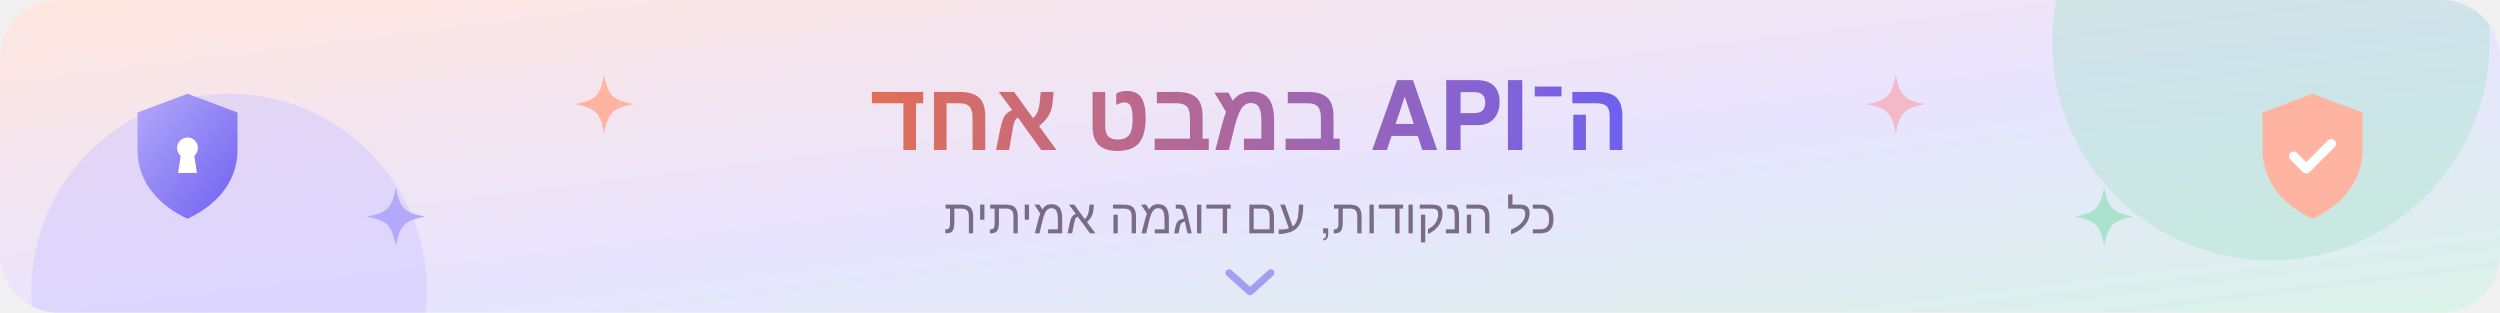
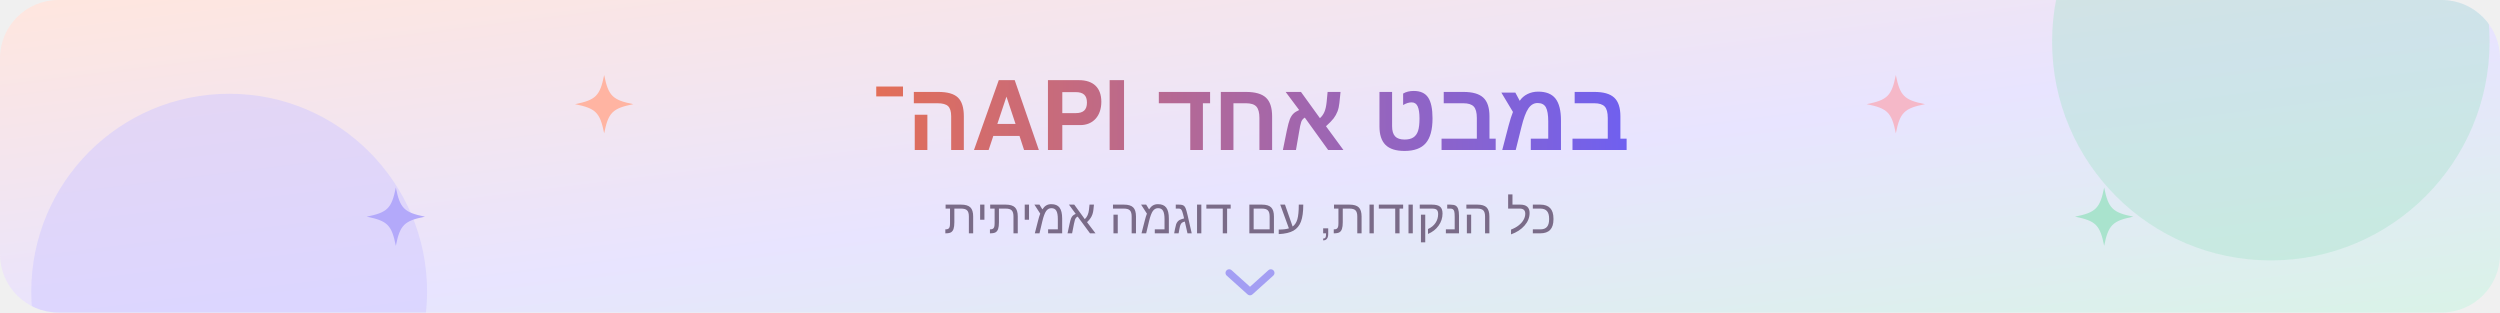
<svg xmlns="http://www.w3.org/2000/svg" viewBox="0 0 1200 150" width="1200" height="150" role="img" aria-label="ה־API במבט אחד">
  <defs>
    <linearGradient id="bg" x1="0" y1="0" x2="1" y2="1">
      <stop offset="0" stop-color="#FFE6DE" />
      <stop offset=".55" stop-color="#E8E4FF" />
      <stop offset="1" stop-color="#D9F3E7" />
    </linearGradient>
    <linearGradient id="t" x1="0" y1="0" x2="1" y2="0">
      <stop offset="0" stop-color="#E36E57" />
      <stop offset="1" stop-color="#6F60F0" />
    </linearGradient>
-     <linearGradient id="sg" x1="0" y1="0" x2="1" y2="1">
-       <stop offset="0" stop-color="#B3A9FA" />
-       <stop offset="1" stop-color="#6F60F0" />
-     </linearGradient>
-     <linearGradient id="sc" x1="0" x2="1">
-       <stop offset="0" stop-color="#fff" stop-opacity="0" />
-       <stop offset=".5" stop-color="#A9E3CD" stop-opacity=".9" />
-       <stop offset="1" stop-color="#fff" stop-opacity="0" />
-     </linearGradient>
-     <path id="s" d="M0-14C2-4 4-2 14 0 4 2 2 4 0 14-2 4-4 2-14 0-4-2-2-4 0-14Z" />
-     <path id="sh" d="M0-30 24-21V-3C24 13 13 24 0 30-13 24-24 13-24-3V-21Z" />
    <clipPath id="c">
      <rect width="1200" height="150" rx="28" />
    </clipPath>
+     <path id="s" d="M0-14C2-4 4-2 14 0 4 2 2 4 0 14-2 4-4 2-14 0-4-2-2-4 0-14Z" />
  </defs>
  <style>
.blob{animation:drift 11s ease-in-out infinite alternate}.b2{animation-duration:14s;animation-direction:alternate-reverse}.b3{animation-duration:17s}
- .bob{animation:bob 3.4s ease-in-out infinite}.d1{animation-delay:-.9s}.d2{animation-delay:-1.8s}.d3{animation-delay:-2.6s}
+ .bob{animation:bob 3.4s ease-in-out infinite}.d1{animation-delay:-.9s}.d2{animation-delay:-1.8s}
.tw{animation:tw 3.2s ease-in-out infinite}.t2{animation-delay:-1s}.t3{animation-delay:-2s}
- .scan{animation:scan 3.6s ease-in-out infinite}
- .dot{animation:dot 3.6s ease-in-out infinite;opacity:0}
- .blink{animation:blink 1s steps(1) infinite}
- .spin{transform-box:fill-box;transform-origin:center;animation:spin 14s linear infinite}
- .pulse{transform-box:fill-box;transform-origin:center;animation:pulse 2.4s ease-in-out infinite}
- .flow{stroke-dasharray:6 10;animation:flow 1.6s linear infinite}
+ .rise{animation:rise .9s ease-out both}.r2{animation-delay:.2s}
+ .ring{stroke-dasharray:0 400;animation:fill 2.4s ease-out forwards}
@keyframes drift{to{transform:translate(40px,-20px) scale(1.12)}}
@keyframes bob{0%,100%{transform:translateY(0)}50%{transform:translateY(-10px)}}
@keyframes tw{0%,100%{opacity:.35}50%{opacity:1}}
- @keyframes scan{0%{transform:translateX(0)}50%{transform:translateX(330px)}100%{transform:translateX(0)}}
- @keyframes dot{0%,8%{opacity:0}14%,80%{opacity:1}92%,100%{opacity:0}}
- @keyframes blink{50%{opacity:0}}
- @keyframes spin{to{transform:rotate(360deg)}}
- @keyframes pulse{0%,100%{transform:scale(1)}50%{transform:scale(1.08)}}
- @keyframes flow{to{stroke-dashoffset:-32}}
- @media (prefers-reduced-motion:reduce){*{animation:none!important}.dot{opacity:1}}
+ @keyframes rise{from{opacity:0;transform:translateY(16px)}}
+ @keyframes fill{to{stroke-dasharray:250 400}}
+ @media (prefers-reduced-motion:reduce){*{animation:none!important}.ring{stroke-dasharray:250 400}}
</style>
  <g clip-path="url(#c)">
    <rect width="1200" height="150" fill="url(#bg)" />
    <circle class="blob" cx="110" cy="140" r="95" fill="#CFC8FF" opacity=".5" />
    <circle class="blob b2" cx="1090" cy="20" r="105" fill="#A9E3CD" opacity=".42" />
    <use class="tw" href="#s" x="290" y="50" fill="#FFB4A2" />
    <use class="tw t2" href="#s" x="190" y="104" fill="#B3A9FA" />
    <use class="tw t3" href="#s" x="910" y="50" fill="#F5B8C8" />
    <use class="tw" href="#s" x="1010" y="104" fill="#A9E3CD" />
-     <g transform="translate(90 75.0)">
-       <g class="bob d1">
-         <use href="#sh" fill="url(#sg)" />
-         <circle cy="-4" r="5" fill="#fff" />
-         <path d="M-3-2h6l1.5 10h-9Z" fill="#fff" />
-       </g>
-     </g>
-     <g transform="translate(1110 75.0)">
-       <g class="bob d3">
-         <use href="#sh" fill="#FFB4A2" />
-         <path d="M-9 0l6 6 12-12" fill="none" stroke="#fff" stroke-width="4.5" stroke-linecap="round" stroke-linejoin="round" />
-       </g>
-     </g>
-     <g font-family="-apple-system,BlinkMacSystemFont,'Segoe UI',Helvetica,Arial,sans-serif" text-anchor="middle" direction="rtl">
+     <g font-family="-apple-system,BlinkMacSystemFont,'Segoe UI',Helvetica,Arial,sans-serif" text-anchor="middle">
      <text x="600" y="72" font-size="46" font-weight="800" fill="url(#t)">ה־API במבט אחד</text>
      <text x="600" y="112" font-size="23" fill="#7A6B88">כל הנקודות, עם דוגמה אמיתית</text>
    </g>
    <g transform="translate(600 136)">
      <g class="bob">
        <path d="M-10-5l10 9 10-9" fill="none" stroke="#6F60F0" stroke-opacity=".55" stroke-width="3.5" stroke-linecap="round" stroke-linejoin="round" />
      </g>
    </g>
  </g>
</svg>
